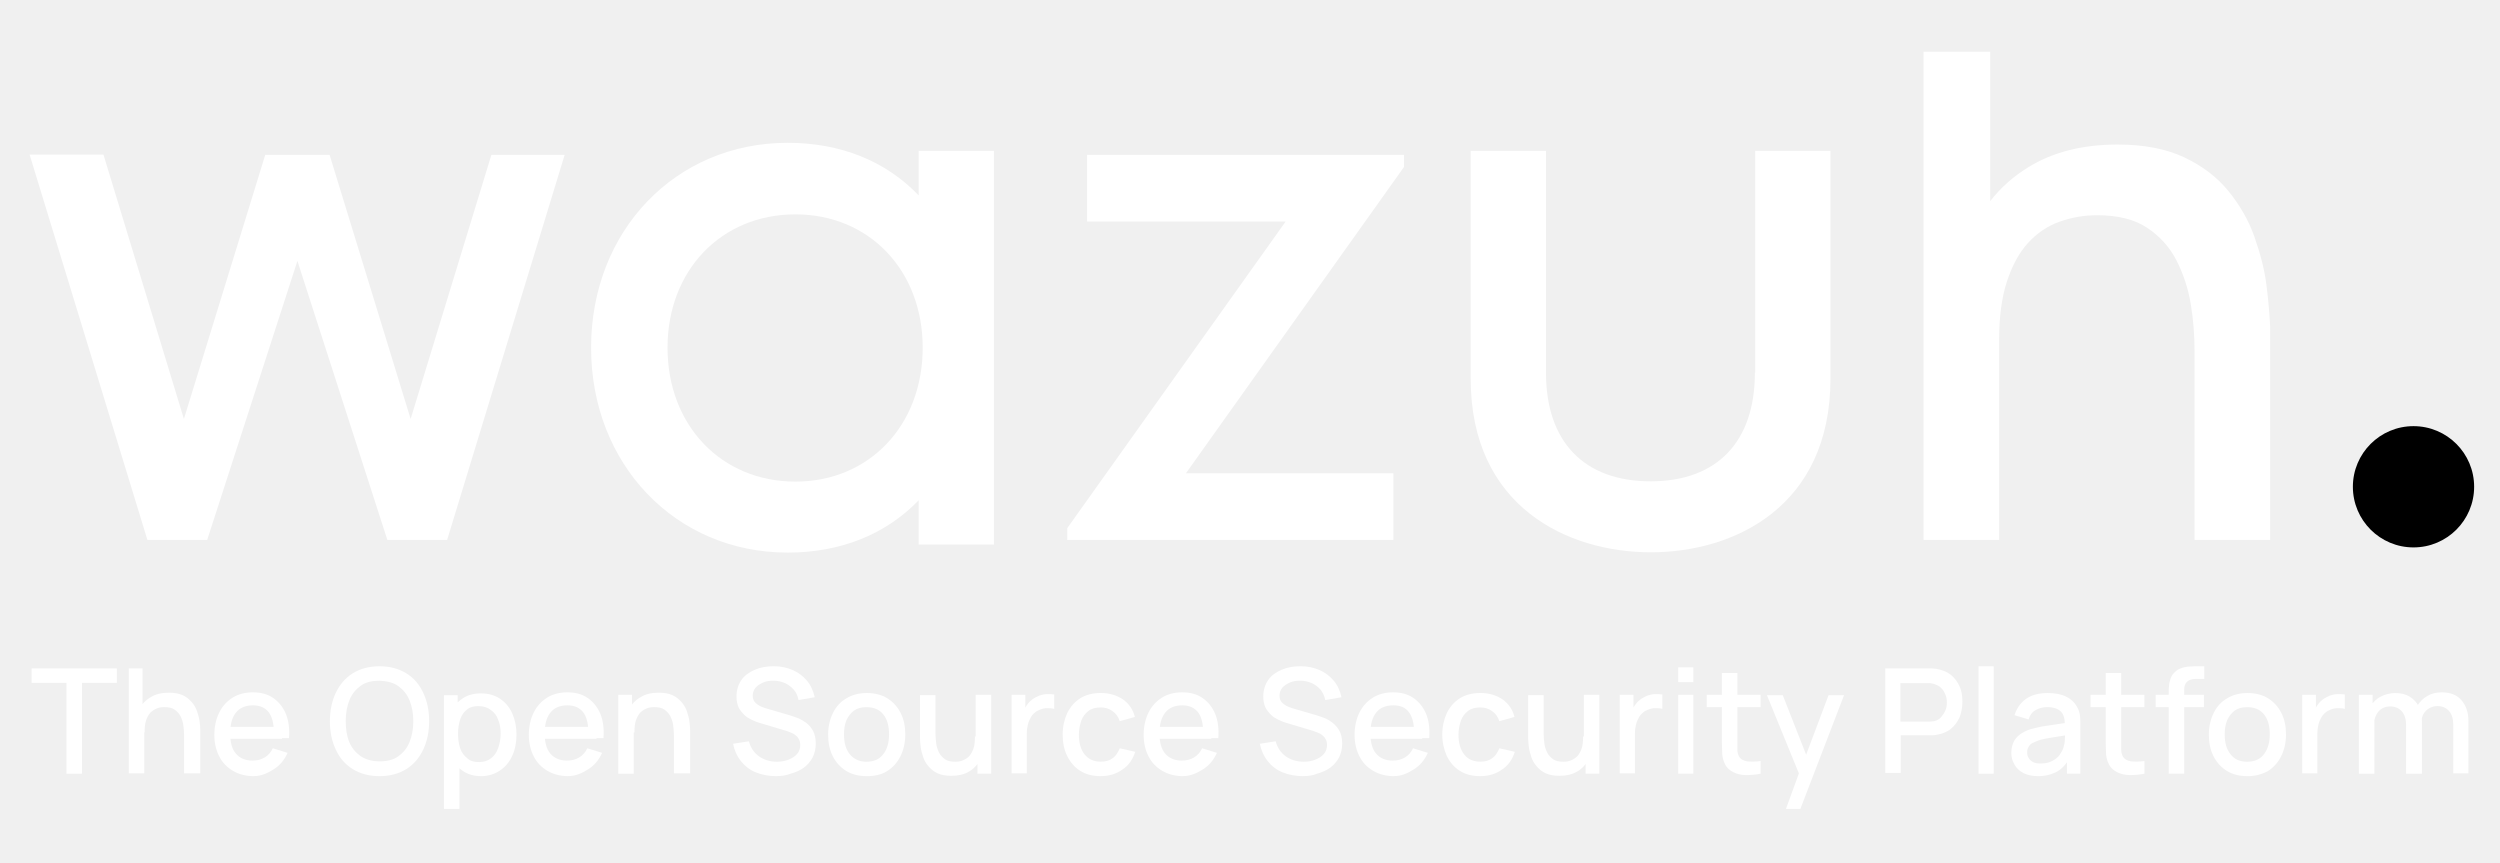
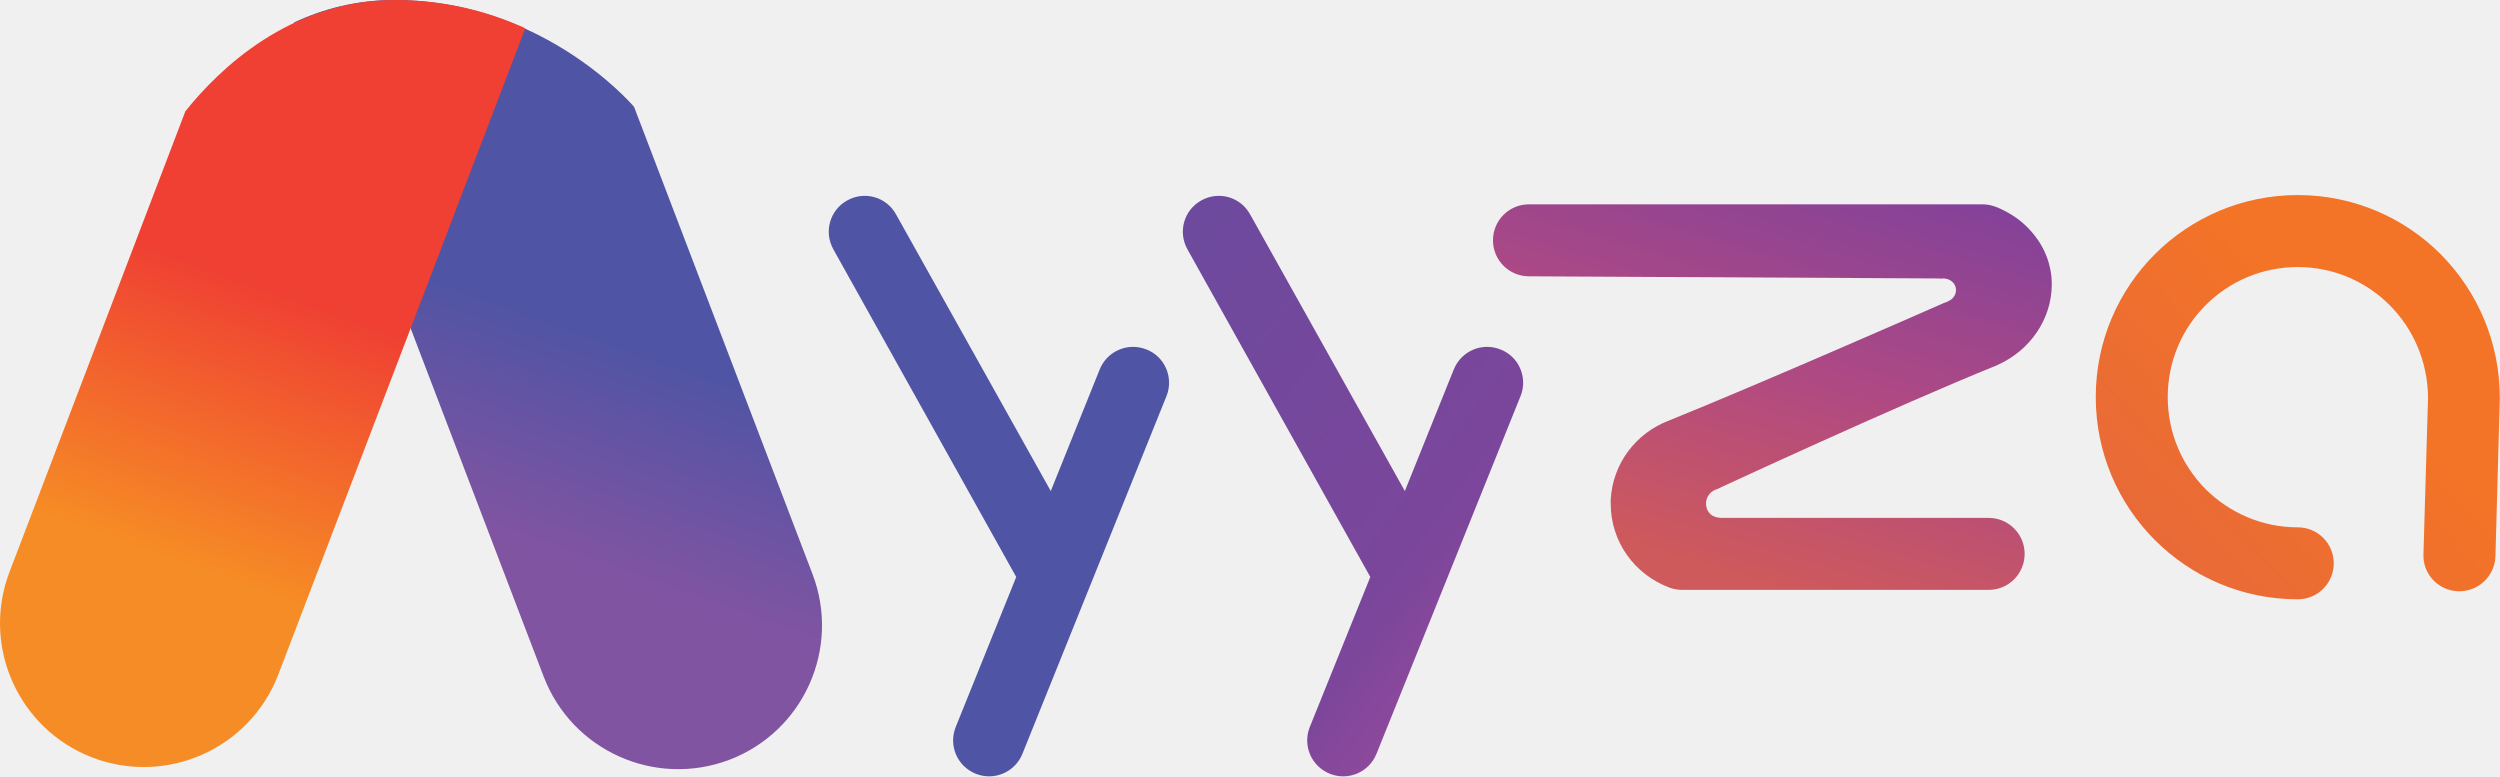
- <svg xmlns="http://www.w3.org/2000/svg" width="870" height="300" enable-background="new 0 0 872 420" version="1.1" xml:space="preserve">
-   <style type="text/css">.st0{fill:#FFFFFF;}</style>
-   <g class="layer">
-     <g id="svg_52">
-       <g id="svg_2">
-         <polygon class="st0" id="svg_3" points="142.9,145.8 114.7,53.9 92.3,53.9 64,145.8 36,53.8 10.3,53.8 51.3,187.9 72.1,187.9 103.5,90.8 134.8,187.9 155.6,187.9 196.5,53.9 171,53.9 " />
-         <polygon class="st0" id="svg_4" points="378.3,77.1 447.4,77.1 371.4,183.8 371.4,187.9 484.9,187.9 484.9,164.7 412.7,164.7 488.6,58.1 488.6,53.9 378.3,53.9 " />
-         <path class="st0" d="m319.7,68c-11.5,-12 -27.2,-18.3 -45.6,-18.3c-39,0 -68.4,30.6 -68.4,71.3c0,40.6 29.4,71.3 68.4,71.3c18.4,0 34.1,-6.3 45.6,-18.2l0,15.4l26.2,0l0,-137l-26.2,0l0,15.5zm-42.9,99.6c-25.8,0 -44.5,-19.6 -44.5,-46.6c0,-26.9 18.7,-46.4 44.5,-46.4c25.7,0 44.3,19.5 44.3,46.4c0,27 -18.6,46.6 -44.3,46.6z" id="svg_5" />
-         <path class="st0" d="m610.7,129.7c0,24.1 -13.2,37.8 -36.3,37.8c-23.2,0 -36.4,-13.8 -36.4,-37.8l0,-77.2l-26.2,0l0,79.3c0,44.6 33.8,60.4 62.7,60.4c28.9,0 62.5,-15.8 62.5,-60.4l0,-79.3l-26.2,0l0,77.2l-0.1,0z" id="svg_6" />
-         <path class="st0" d="m788.7,99c-0.7,-5.5 -2.2,-11 -4.2,-16.7s-5.1,-11 -9,-15.8c-3.9,-4.8 -9,-8.7 -15.3,-11.7c-6.3,-3 -14.1,-4.5 -23.3,-4.5c-12.1,0 -22.4,2.6 -30.9,7.8c-5.2,3.2 -9.7,7.1 -13.4,11.9l0,-52l-23.2,0l0,169.9l26.3,0l0,-69.7c0,-7.9 0.9,-14.7 2.7,-20.2c1.8,-5.5 4.2,-10 7.3,-13.4c3.1,-3.4 6.7,-5.9 10.9,-7.4c4.1,-1.5 8.5,-2.3 13.2,-2.3c7.1,0 12.9,1.4 17.3,4.3c4.4,2.9 7.9,6.7 10.3,11.4c2.4,4.7 4.1,9.8 5,15.3c0.9,5.5 1.3,10.9 1.3,16.1l0,65.9l26.3,0l0,-74.4c-0.2,-4.2 -0.6,-9 -1.3,-14.5z" id="svg_7" />
-         <circle cx="839.9" cy="169.4" id="svg_8" r="21.1" />
-       </g>
-       <g id="svg_20">
-         <g id="svg_21">
-           <path class="st0" d="m23.13,269.25l0,-31.62l-12.13,0l0,-5.02l29.66,0l0,5.02l-12.13,0l0,31.62l-5.39,0z" id="svg_22" />
-           <path class="st0" d="m44.82,269.25l0,-36.64l4.78,0l0,19.73l0.61,0l0,16.79l-5.39,0l0,0.12zm19.24,0l0,-13.48c0,-1.1 -0.12,-2.21 -0.25,-3.31c-0.12,-1.1 -0.49,-2.21 -0.98,-3.19c-0.49,-0.98 -1.23,-1.72 -2.08,-2.33c-0.86,-0.61 -2.08,-0.86 -3.55,-0.86c-0.98,0 -1.84,0.12 -2.7,0.49c-0.86,0.37 -1.59,0.86 -2.21,1.47c-0.61,0.74 -1.1,1.59 -1.47,2.7c-0.37,1.1 -0.49,2.57 -0.49,4.17l-3.31,-1.23c0,-2.45 0.49,-4.66 1.35,-6.62s2.33,-3.43 4.04,-4.41c1.72,-1.1 3.8,-1.59 6.37,-1.59c1.84,0 3.43,0.25 4.78,0.86c1.35,0.61 2.33,1.47 3.19,2.45c0.86,0.98 1.47,2.08 1.84,3.19c0.37,1.23 0.74,2.33 0.86,3.43s0.25,2.08 0.25,2.94l0,15.2l-5.64,0l0,0.12z" id="svg_23" />
-           <path class="st0" d="m88.32,270.1c-2.7,0 -5.15,-0.61 -7.23,-1.84s-3.68,-2.82 -4.78,-5.02c-1.1,-2.08 -1.72,-4.66 -1.72,-7.48c0,-2.94 0.61,-5.64 1.72,-7.84c1.1,-2.21 2.7,-3.92 4.66,-5.15c1.96,-1.23 4.41,-1.84 6.98,-1.84c2.82,0 5.15,0.61 7.11,1.96c1.96,1.35 3.43,3.19 4.41,5.51c0.98,2.33 1.35,5.27 1.1,8.46l-5.27,0l0,-1.96c0,-3.19 -0.61,-5.51 -1.84,-7.11c-1.23,-1.47 -2.94,-2.33 -5.39,-2.33c-2.7,0 -4.66,0.86 -6,2.57s-1.96,4.04 -1.96,7.23c0,3.06 0.61,5.39 1.96,6.98s3.31,2.45 5.76,2.45c1.72,0 3.06,-0.37 4.29,-1.1c1.23,-0.74 2.21,-1.84 2.82,-3.19l5.15,1.59c-1.1,2.45 -2.7,4.41 -4.9,5.76s-4.17,2.33 -6.86,2.33zm-9.8,-12.99l0,-4.17l19.61,0l0,4.17l-19.61,0z" id="svg_24" />
-           <path class="st0" d="m132.07,270.1c-3.68,0 -6.74,-0.86 -9.31,-2.45c-2.57,-1.59 -4.53,-3.8 -5.88,-6.74c-1.35,-2.82 -2.08,-6.13 -2.08,-9.93c0,-3.8 0.74,-7.11 2.08,-9.93c1.35,-2.82 3.31,-5.15 5.88,-6.74c2.57,-1.59 5.64,-2.45 9.31,-2.45c3.68,0 6.74,0.86 9.31,2.45c2.57,1.59 4.53,3.8 5.88,6.74c1.35,2.82 2.08,6.13 2.08,9.93c0,3.8 -0.74,7.11 -2.08,9.93c-1.35,2.82 -3.31,5.15 -5.88,6.74c-2.57,1.59 -5.64,2.45 -9.31,2.45zm0,-5.15c2.57,0 4.78,-0.49 6.49,-1.72c1.72,-1.23 3.06,-2.82 3.92,-4.9c0.86,-2.08 1.35,-4.53 1.35,-7.35c0,-2.82 -0.49,-5.27 -1.35,-7.35c-0.86,-2.08 -2.21,-3.68 -3.92,-4.9c-1.72,-1.23 -3.92,-1.72 -6.49,-1.84c-2.57,0 -4.78,0.49 -6.49,1.72c-1.72,1.23 -3.06,2.82 -3.92,4.9c-0.86,2.08 -1.35,4.53 -1.35,7.35c0,2.82 0.37,5.27 1.23,7.35s2.21,3.68 3.92,4.9c1.84,1.23 4.04,1.84 6.62,1.84z" id="svg_25" />
-           <path class="st0" d="m154.5,281.5l0,-39.58l4.78,0l0,19.73l0.61,0l0,19.85l-5.39,0zm12.99,-11.4c-2.57,0 -4.78,-0.61 -6.62,-1.96c-1.84,-1.23 -3.06,-3.06 -4.04,-5.15c-0.86,-2.21 -1.35,-4.66 -1.35,-7.35c0,-2.7 0.49,-5.15 1.35,-7.35c0.86,-2.21 2.21,-3.92 4.04,-5.15c1.72,-1.23 3.92,-1.84 6.49,-1.84c2.57,0 4.78,0.61 6.62,1.84c1.84,1.23 3.31,2.94 4.29,5.15c0.98,2.21 1.47,4.66 1.47,7.35c0,2.7 -0.49,5.27 -1.47,7.35c-0.98,2.21 -2.45,3.92 -4.29,5.15c-1.84,1.23 -4.04,1.96 -6.49,1.96zm-0.74,-4.9c1.72,0 3.06,-0.49 4.17,-1.35c1.1,-0.86 1.96,-2.08 2.45,-3.55c0.49,-1.47 0.86,-3.06 0.86,-4.9c0,-1.84 -0.25,-3.43 -0.86,-4.9c-0.49,-1.47 -1.35,-2.57 -2.57,-3.43c-1.1,-0.86 -2.57,-1.35 -4.29,-1.35c-1.72,0 -3.06,0.37 -4.04,1.23c-1.1,0.86 -1.84,1.96 -2.33,3.43c-0.49,1.47 -0.74,3.19 -0.74,5.02c0,1.84 0.25,3.55 0.74,5.02c0.49,1.47 1.35,2.57 2.45,3.43c0.98,0.98 2.33,1.35 4.17,1.35z" id="svg_26" />
-           <path class="st0" d="m197.76,270.1c-2.7,0 -5.15,-0.61 -7.23,-1.84s-3.68,-2.82 -4.78,-5.02c-1.1,-2.08 -1.72,-4.66 -1.72,-7.48c0,-2.94 0.61,-5.64 1.72,-7.84c1.1,-2.21 2.7,-3.92 4.66,-5.15c1.96,-1.23 4.41,-1.84 6.98,-1.84c2.82,0 5.15,0.61 7.11,1.96c1.96,1.35 3.43,3.19 4.41,5.51c0.98,2.33 1.35,5.27 1.1,8.46l-5.27,0l0,-1.96c0,-3.19 -0.61,-5.51 -1.84,-7.11c-1.23,-1.47 -2.94,-2.33 -5.39,-2.33c-2.7,0 -4.66,0.86 -6,2.57s-1.96,4.04 -1.96,7.23c0,3.06 0.61,5.39 1.96,6.98s3.31,2.45 5.76,2.45c1.72,0 3.06,-0.37 4.29,-1.1c1.23,-0.74 2.21,-1.84 2.82,-3.19l5.15,1.59c-1.1,2.45 -2.7,4.41 -4.9,5.76s-4.29,2.33 -6.86,2.33zm-9.8,-12.99l0,-4.17l19.61,0l0,4.17l-19.61,0z" id="svg_27" />
-           <path class="st0" d="m215.16,269.25l0,-27.45l4.78,0l0,7.97l0.61,0l0,19.48l-5.39,0zm19.36,0l0,-13.48c0,-1.1 -0.12,-2.21 -0.25,-3.31c-0.12,-1.1 -0.49,-2.21 -0.98,-3.19c-0.49,-0.98 -1.23,-1.72 -2.08,-2.33c-0.86,-0.61 -2.08,-0.86 -3.55,-0.86c-0.98,0 -1.84,0.12 -2.7,0.49c-0.86,0.37 -1.59,0.86 -2.21,1.47c-0.61,0.74 -1.1,1.59 -1.47,2.7c-0.37,1.1 -0.49,2.57 -0.49,4.17l-3.31,-1.23c0,-2.45 0.49,-4.66 1.35,-6.62s2.33,-3.43 4.04,-4.41c1.72,-1.1 3.8,-1.59 6.37,-1.59c1.84,0 3.43,0.25 4.78,0.86c1.35,0.61 2.33,1.47 3.19,2.45c0.86,0.98 1.47,2.08 1.84,3.19c0.37,1.23 0.74,2.33 0.86,3.43s0.25,2.08 0.25,2.94l0,15.2l-5.64,0l0,0.12z" id="svg_28" />
-           <path class="st0" d="m270.06,270.1c-2.57,0 -5.02,-0.49 -7.11,-1.35s-3.8,-2.21 -5.15,-3.92c-1.35,-1.72 -2.21,-3.68 -2.7,-6l5.51,-0.86c0.61,2.21 1.72,3.92 3.55,5.27c1.84,1.23 3.8,1.84 6.25,1.84c1.47,0 2.82,-0.25 4.04,-0.74c1.23,-0.49 2.21,-1.1 2.94,-1.96c0.74,-0.86 1.1,-1.96 1.1,-3.19c0,-0.61 -0.12,-1.23 -0.37,-1.72c-0.25,-0.49 -0.49,-0.98 -0.98,-1.35c-0.37,-0.37 -0.86,-0.74 -1.47,-0.98c-0.61,-0.25 -1.23,-0.49 -1.84,-0.74l-9.44,-2.82c-0.86,-0.25 -1.84,-0.61 -2.82,-1.1c-0.98,-0.49 -1.84,-0.98 -2.57,-1.72c-0.74,-0.74 -1.47,-1.59 -1.96,-2.57c-0.49,-1.1 -0.74,-2.33 -0.74,-3.8c0,-2.21 0.61,-4.17 1.72,-5.76c1.1,-1.59 2.7,-2.7 4.66,-3.55c1.96,-0.86 4.17,-1.23 6.62,-1.23c2.45,0 4.66,0.49 6.62,1.35c1.96,0.86 3.55,2.08 4.9,3.68c1.35,1.59 2.21,3.55 2.7,5.76l-5.64,0.98c-0.25,-1.35 -0.74,-2.57 -1.59,-3.55s-1.84,-1.72 -3.06,-2.33c-1.23,-0.49 -2.45,-0.86 -3.92,-0.86c-1.35,0 -2.57,0.12 -3.68,0.61c-1.1,0.49 -2.08,1.1 -2.7,1.84s-0.98,1.72 -0.98,2.7c0,0.98 0.25,1.84 0.86,2.45s1.35,1.1 2.21,1.47s1.72,0.61 2.57,0.86l6.74,1.96c0.86,0.25 1.84,0.61 2.94,0.98c1.1,0.37 2.08,0.98 3.19,1.72c0.98,0.74 1.84,1.72 2.45,2.82s0.98,2.7 0.98,4.41c0,1.84 -0.37,3.43 -1.1,4.9c-0.74,1.35 -1.72,2.57 -3.06,3.55c-1.35,0.98 -2.82,1.59 -4.53,2.08c-1.47,0.61 -3.19,0.86 -5.15,0.86z" id="svg_29" />
-           <path class="st0" d="m301.55,270.1c-2.7,0 -5.15,-0.61 -7.11,-1.84c-1.96,-1.23 -3.55,-2.94 -4.66,-5.15c-1.1,-2.21 -1.59,-4.66 -1.59,-7.48c0,-2.82 0.61,-5.39 1.72,-7.6c1.1,-2.21 2.7,-3.92 4.66,-5.02c1.96,-1.23 4.41,-1.84 7.11,-1.84c2.7,0 5.15,0.61 7.11,1.84c1.96,1.23 3.55,2.94 4.66,5.15c1.1,2.21 1.59,4.66 1.59,7.48c0,2.82 -0.61,5.39 -1.72,7.6c-1.1,2.21 -2.7,3.92 -4.66,5.15s-4.41,1.72 -7.11,1.72zm0,-5.02c2.57,0 4.53,-0.86 5.88,-2.7c1.35,-1.72 1.96,-4.04 1.96,-6.86c0,-2.82 -0.61,-5.15 -1.96,-6.86c-1.35,-1.72 -3.31,-2.57 -5.88,-2.57c-1.84,0 -3.19,0.37 -4.41,1.23c-1.1,0.86 -1.96,1.96 -2.57,3.31c-0.61,1.47 -0.86,3.06 -0.86,4.9c0,2.94 0.61,5.15 1.96,6.86s3.31,2.7 5.88,2.7z" id="svg_30" />
-           <path class="st0" d="m331.08,269.98c-1.84,0 -3.43,-0.25 -4.78,-0.86c-1.35,-0.61 -2.33,-1.47 -3.19,-2.45c-0.86,-0.98 -1.47,-2.08 -1.84,-3.19c-0.37,-1.23 -0.74,-2.33 -0.86,-3.43c-0.12,-1.1 -0.25,-2.08 -0.25,-2.94l0,-15.2l5.39,0l0,13.48c0,1.1 0.12,2.21 0.25,3.31s0.49,2.21 0.98,3.19s1.23,1.72 2.08,2.33c0.86,0.61 2.08,0.86 3.55,0.86c0.98,0 1.84,-0.12 2.7,-0.49c0.86,-0.37 1.59,-0.86 2.21,-1.47c0.61,-0.74 1.1,-1.59 1.47,-2.7c0.37,-1.1 0.49,-2.57 0.49,-4.17l3.31,1.23c0,2.45 -0.49,4.66 -1.35,6.62c-0.98,1.96 -2.33,3.43 -4.04,4.41c-1.59,0.98 -3.68,1.47 -6.13,1.47zm9.07,-0.74l0,-7.97l-0.61,0l0,-19.48l5.39,0l0,27.45l-4.78,0z" id="svg_31" />
-           <path class="st0" d="m352.04,269.25l0,-27.45l4.78,0l0,6.62l-0.61,-0.86c0.37,-0.86 0.74,-1.72 1.35,-2.45c0.49,-0.74 1.23,-1.35 1.84,-1.84c0.74,-0.49 1.47,-0.86 2.33,-1.23c0.86,-0.25 1.72,-0.49 2.57,-0.49c0.86,0 1.72,0 2.57,0.12l0,5.02c-0.86,-0.25 -1.84,-0.25 -2.94,-0.25c-1.1,0.12 -2.08,0.49 -3.06,0.98c-0.86,0.61 -1.59,1.23 -2.08,2.08c-0.49,0.86 -0.86,1.72 -1.1,2.7c-0.25,0.98 -0.37,1.96 -0.37,3.06l0,13.85l-5.27,0l0,0.12z" id="svg_32" />
-           <path class="st0" d="m383.04,270.1c-2.82,0 -5.15,-0.61 -7.11,-1.84s-3.43,-2.94 -4.53,-5.15s-1.59,-4.66 -1.59,-7.48c0,-2.82 0.61,-5.39 1.59,-7.48c1.1,-2.21 2.57,-3.92 4.53,-5.15c1.96,-1.23 4.41,-1.84 7.11,-1.84c2.94,0 5.51,0.74 7.72,2.21c2.08,1.47 3.55,3.55 4.17,6.13l-5.27,1.47c-0.49,-1.59 -1.35,-2.7 -2.57,-3.55c-1.23,-0.86 -2.57,-1.23 -4.04,-1.23c-1.72,0 -3.19,0.37 -4.29,1.23c-1.1,0.86 -1.96,1.96 -2.45,3.31c-0.49,1.47 -0.86,3.06 -0.86,4.9c0,2.82 0.61,5.15 1.96,6.86s3.19,2.57 5.64,2.57c1.72,0 3.06,-0.37 4.17,-1.23c1.1,-0.74 1.84,-1.96 2.45,-3.43l5.39,1.23c-0.86,2.7 -2.33,4.78 -4.41,6.13c-2.21,1.59 -4.66,2.33 -7.6,2.33z" id="svg_33" />
-           <path class="st0" d="m411.72,270.1c-2.7,0 -5.15,-0.61 -7.23,-1.84s-3.68,-2.82 -4.78,-5.02c-1.1,-2.08 -1.72,-4.66 -1.72,-7.48c0,-2.94 0.61,-5.64 1.72,-7.84c1.1,-2.21 2.7,-3.92 4.66,-5.15c1.96,-1.23 4.41,-1.84 6.98,-1.84c2.82,0 5.15,0.61 7.11,1.96c1.96,1.35 3.43,3.19 4.41,5.51c0.98,2.33 1.35,5.27 1.1,8.46l-5.27,0l0,-1.96c0,-3.19 -0.61,-5.51 -1.84,-7.11c-1.23,-1.47 -2.94,-2.33 -5.39,-2.33c-2.7,0 -4.66,0.86 -6,2.57s-1.96,4.04 -1.96,7.23c0,3.06 0.61,5.39 1.96,6.98s3.31,2.45 5.76,2.45c1.72,0 3.06,-0.37 4.29,-1.1c1.23,-0.74 2.21,-1.84 2.82,-3.19l5.15,1.59c-1.1,2.45 -2.7,4.41 -4.9,5.76s-4.29,2.33 -6.86,2.33zm-9.8,-12.99l0,-4.17l19.61,0l0,4.17l-19.61,0z" id="svg_34" />
-           <path class="st0" d="m453.38,270.1c-2.57,0 -5.02,-0.49 -7.11,-1.35s-3.8,-2.21 -5.15,-3.92c-1.35,-1.72 -2.21,-3.68 -2.7,-6l5.51,-0.86c0.61,2.21 1.72,3.92 3.55,5.27c1.84,1.23 3.8,1.84 6.25,1.84c1.47,0 2.82,-0.25 4.04,-0.74c1.23,-0.49 2.21,-1.1 2.94,-1.96c0.74,-0.86 1.1,-1.96 1.1,-3.19c0,-0.61 -0.12,-1.23 -0.37,-1.72c-0.25,-0.49 -0.49,-0.98 -0.98,-1.35c-0.37,-0.37 -0.86,-0.74 -1.47,-0.98c-0.61,-0.25 -1.23,-0.49 -1.84,-0.74l-9.44,-2.82c-0.86,-0.25 -1.84,-0.61 -2.82,-1.1c-0.98,-0.49 -1.84,-0.98 -2.57,-1.72c-0.74,-0.74 -1.47,-1.59 -1.96,-2.57c-0.49,-1.1 -0.74,-2.33 -0.74,-3.8c0,-2.21 0.61,-4.17 1.72,-5.76c1.1,-1.59 2.7,-2.7 4.66,-3.55c1.96,-0.86 4.17,-1.23 6.62,-1.23c2.45,0 4.66,0.49 6.62,1.35s3.55,2.08 4.9,3.68c1.35,1.59 2.21,3.55 2.7,5.76l-5.64,0.98c-0.25,-1.35 -0.86,-2.57 -1.59,-3.55c-0.86,-0.98 -1.84,-1.72 -3.06,-2.33c-1.23,-0.49 -2.45,-0.86 -3.92,-0.86c-1.35,0 -2.57,0.12 -3.68,0.61c-1.1,0.49 -2.08,1.1 -2.7,1.84s-0.98,1.72 -0.98,2.7c0,0.98 0.25,1.84 0.86,2.45s1.35,1.1 2.21,1.47s1.72,0.61 2.57,0.86l6.74,1.96c0.86,0.25 1.84,0.61 2.94,0.98c1.1,0.37 2.08,0.98 3.06,1.72c0.98,0.74 1.84,1.72 2.45,2.82s0.98,2.7 0.98,4.41c0,1.84 -0.37,3.43 -1.1,4.9c-0.74,1.35 -1.72,2.57 -3.06,3.55c-1.35,0.98 -2.82,1.59 -4.53,2.08c-1.35,0.61 -3.06,0.86 -5.02,0.86z" id="svg_35" />
-           <path class="st0" d="m485.12,270.1c-2.7,0 -5.15,-0.61 -7.23,-1.84s-3.68,-2.82 -4.78,-5.02c-1.1,-2.08 -1.72,-4.66 -1.72,-7.48c0,-2.94 0.61,-5.64 1.72,-7.84s2.7,-3.92 4.66,-5.15c1.96,-1.23 4.41,-1.84 6.98,-1.84c2.82,0 5.15,0.61 7.11,1.96c1.96,1.35 3.43,3.19 4.41,5.51s1.35,5.27 1.1,8.46l-5.27,0l0,-1.96c0,-3.19 -0.61,-5.51 -1.84,-7.11s-2.94,-2.33 -5.39,-2.33c-2.7,0 -4.66,0.86 -6,2.57s-1.96,4.04 -1.96,7.23c0,3.06 0.61,5.39 1.96,6.98s3.31,2.45 5.76,2.45c1.72,0 3.06,-0.37 4.29,-1.1s2.21,-1.84 2.82,-3.19l5.15,1.59c-1.1,2.45 -2.7,4.41 -4.9,5.76s-4.17,2.33 -6.86,2.33zm-9.8,-12.99l0,-4.17l19.61,0l0,4.17l-19.61,0z" id="svg_36" />
-           <path class="st0" d="m515.14,270.1c-2.82,0 -5.15,-0.61 -7.11,-1.84c-1.96,-1.23 -3.43,-2.94 -4.53,-5.15c-0.98,-2.21 -1.59,-4.66 -1.59,-7.48c0,-2.82 0.61,-5.39 1.59,-7.48c1.1,-2.21 2.57,-3.92 4.53,-5.15c1.96,-1.23 4.41,-1.84 7.11,-1.84c2.94,0 5.51,0.74 7.72,2.21c2.08,1.47 3.55,3.55 4.17,6.13l-5.27,1.47c-0.49,-1.59 -1.35,-2.7 -2.57,-3.55c-1.23,-0.86 -2.57,-1.23 -4.04,-1.23c-1.72,0 -3.19,0.37 -4.29,1.23c-1.1,0.86 -1.96,1.96 -2.45,3.31c-0.49,1.47 -0.86,3.06 -0.86,4.9c0,2.82 0.61,5.15 1.96,6.86c1.23,1.72 3.19,2.57 5.64,2.57c1.72,0 3.06,-0.37 4.17,-1.23c1.1,-0.74 1.84,-1.96 2.45,-3.43l5.39,1.23c-0.86,2.7 -2.33,4.78 -4.41,6.13c-2.21,1.59 -4.66,2.33 -7.6,2.33z" id="svg_37" />
-           <path class="st0" d="m542.72,269.98c-1.84,0 -3.43,-0.25 -4.78,-0.86c-1.35,-0.61 -2.33,-1.47 -3.19,-2.45c-0.86,-0.98 -1.47,-2.08 -1.84,-3.19c-0.37,-1.23 -0.74,-2.33 -0.86,-3.43c-0.12,-1.1 -0.25,-2.08 -0.25,-2.94l0,-15.2l5.39,0l0,13.48c0,1.1 0.12,2.21 0.25,3.31c0.12,1.1 0.49,2.21 0.98,3.19c0.49,0.98 1.23,1.72 2.08,2.33c0.86,0.61 2.08,0.86 3.55,0.86c0.98,0 1.84,-0.12 2.7,-0.49c0.86,-0.37 1.59,-0.86 2.21,-1.47c0.61,-0.74 1.1,-1.59 1.47,-2.7c0.37,-1.1 0.49,-2.57 0.49,-4.17l3.31,1.23c0,2.45 -0.49,4.66 -1.35,6.62c-0.98,1.96 -2.33,3.43 -4.04,4.41s-3.68,1.47 -6.13,1.47zm9.07,-0.74l0,-7.97l-0.61,0l0,-19.48l5.39,0l0,27.45l-4.78,0z" id="svg_38" />
-           <path class="st0" d="m563.67,269.25l0,-27.45l4.78,0l0,6.62l-0.61,-0.86c0.37,-0.86 0.74,-1.72 1.35,-2.45c0.49,-0.74 1.23,-1.35 1.84,-1.84c0.74,-0.49 1.47,-0.86 2.33,-1.23c0.86,-0.25 1.72,-0.49 2.57,-0.49c0.86,0 1.72,0 2.57,0.12l0,5.02c-0.86,-0.25 -1.84,-0.25 -2.94,-0.25c-1.1,0.12 -2.08,0.49 -3.06,0.98c-0.86,0.61 -1.59,1.23 -2.08,2.08c-0.49,0.86 -0.86,1.72 -1.1,2.7s-0.37,1.96 -0.37,3.06l0,13.85l-5.27,0l0,0.12z" id="svg_39" />
-           <path class="st0" d="m584.01,237.38l0,-5.15l5.27,0l0,5.15l-5.27,0zm0,31.86l0,-27.45l5.27,0l0,27.45l-5.27,0z" id="svg_40" />
-           <path class="st0" d="m593.94,246.08l0,-4.29l18.75,0l0,4.29l-18.75,0zm18.75,23.16c-1.72,0.37 -3.43,0.49 -5.02,0.49c-1.72,0 -3.19,-0.37 -4.41,-0.98s-2.33,-1.47 -2.94,-2.82c-0.61,-1.1 -0.86,-2.33 -0.98,-3.43c0,-1.23 -0.12,-2.45 -0.12,-4.04l0,-24.26l5.39,0l0,24.02c0,1.1 0,2.08 0,2.82c0,0.86 0.25,1.47 0.49,2.08c0.61,1.1 1.59,1.59 2.94,1.84c1.35,0.12 2.94,0.12 4.66,-0.12l0,4.41z" id="svg_41" />
-           <path class="st0" d="m621.51,281.5l5.27,-14.46l0.12,4.29l-12.01,-29.41l5.51,0l8.95,22.79l-1.59,0l8.58,-22.79l5.39,0l-15.2,39.58l-5.02,0z" id="svg_42" />
-           <path class="st0" d="m656.07,269.25l0,-36.64l14.83,0c0.37,0 0.74,0 1.35,0s0.98,0.12 1.47,0.12c2.08,0.37 3.68,0.98 5.15,2.08c1.35,1.1 2.33,2.45 3.06,4.04c0.74,1.59 0.98,3.43 0.98,5.39c0,1.96 -0.37,3.8 -0.98,5.39c-0.74,1.59 -1.72,2.94 -3.06,4.04c-1.35,1.1 -3.06,1.72 -5.15,2.08c-0.49,0.12 -0.98,0.12 -1.47,0.12c-0.49,0 -0.98,0 -1.35,0l-9.44,0l0,13.11l-5.39,0l0,0.25zm5.27,-18.14l9.31,0c0.37,0 0.74,0 1.1,0s0.86,-0.12 1.23,-0.12c1.1,-0.25 1.96,-0.74 2.57,-1.47s1.1,-1.47 1.47,-2.33s0.49,-1.84 0.49,-2.7s-0.12,-1.84 -0.49,-2.7s-0.74,-1.72 -1.47,-2.33c-0.61,-0.74 -1.59,-1.1 -2.57,-1.47c-0.37,-0.12 -0.74,-0.12 -1.23,-0.25c-0.37,0 -0.74,0 -1.1,0l-9.31,0l0,13.36z" id="svg_43" />
-           <path class="st0" d="m688.54,269.25l0,-37.38l5.27,0l0,37.38l-5.27,0z" id="svg_44" />
-           <path class="st0" d="m709.25,270.1c-2.08,0 -3.68,-0.37 -5.15,-1.1c-1.35,-0.74 -2.45,-1.72 -3.06,-2.94c-0.74,-1.23 -1.1,-2.57 -1.1,-4.04c0,-1.35 0.25,-2.57 0.74,-3.68c0.49,-1.1 1.23,-1.96 2.21,-2.7c0.98,-0.74 2.21,-1.35 3.55,-1.84c1.23,-0.37 2.57,-0.61 4.17,-0.98c1.59,-0.25 3.19,-0.49 4.9,-0.74c1.72,-0.25 3.43,-0.49 5.02,-0.74l-1.96,1.1c0,-2.21 -0.37,-3.8 -1.35,-4.78c-0.98,-0.98 -2.57,-1.59 -4.78,-1.59c-1.47,0 -2.82,0.37 -3.92,0.98c-1.23,0.61 -2.08,1.72 -2.57,3.31l-4.9,-1.47c0.74,-2.33 1.96,-4.17 3.92,-5.64c1.96,-1.35 4.41,-2.08 7.6,-2.08c2.45,0 4.66,0.37 6.37,1.23c1.84,0.86 3.19,2.21 4.04,3.92c0.49,0.86 0.74,1.84 0.86,2.82s0.12,2.08 0.12,3.19l0,16.91l-4.66,0l0,-6.25l0.86,0.86c-1.1,2.08 -2.57,3.68 -4.29,4.66c-1.84,0.98 -4.04,1.59 -6.62,1.59zm0.98,-4.41c1.47,0 2.82,-0.25 3.92,-0.86s1.96,-1.23 2.57,-2.08c0.61,-0.86 1.1,-1.72 1.35,-2.57c0.25,-0.86 0.49,-1.72 0.49,-2.7c0,-0.98 0.12,-1.84 0.12,-2.45l1.72,0.61c-1.72,0.25 -3.19,0.49 -4.53,0.74s-2.57,0.37 -3.68,0.61c-1.1,0.25 -2.08,0.37 -2.94,0.74c-0.74,0.25 -1.35,0.61 -1.96,0.86s-0.98,0.74 -1.35,1.35s-0.49,1.1 -0.49,1.84c0,0.74 0.12,1.35 0.49,1.96c0.37,0.61 0.86,1.1 1.59,1.47c0.61,0.37 1.59,0.49 2.7,0.49z" id="svg_45" />
-           <path class="st0" d="m727.51,246.08l0,-4.29l18.75,0l0,4.29l-18.75,0zm18.75,23.16c-1.72,0.37 -3.43,0.49 -5.02,0.49c-1.72,0 -3.19,-0.37 -4.41,-0.98s-2.33,-1.47 -2.94,-2.82c-0.61,-1.1 -0.86,-2.33 -0.98,-3.43c0,-1.23 -0.12,-2.45 -0.12,-4.04l0,-24.26l5.39,0l0,24.02c0,1.1 0,2.08 0,2.82c0,0.86 0.25,1.47 0.49,2.08c0.61,1.1 1.59,1.59 2.94,1.84c1.35,0.12 2.94,0.12 4.66,-0.12l0,4.41z" id="svg_46" />
-           <path class="st0" d="m750.18,246.08l0,-4.29l16.79,0l0,4.29l-16.79,0zm4.53,23.16l0,-28.43c0,-0.74 0,-1.47 0.12,-2.21c0,-0.74 0.25,-1.59 0.49,-2.33s0.61,-1.47 1.23,-2.08c0.74,-0.74 1.47,-1.35 2.33,-1.59c0.86,-0.37 1.72,-0.49 2.45,-0.61c0.86,0 1.59,-0.12 2.33,-0.12l3.43,0l0,4.41l-3.19,0c-1.23,0 -2.21,0.37 -2.82,0.98s-0.98,1.47 -0.98,2.57l0,29.41l-5.39,0z" id="svg_47" />
-           <path class="st0" d="m782.04,270.1c-2.7,0 -5.15,-0.61 -7.11,-1.84c-1.96,-1.23 -3.55,-2.94 -4.66,-5.15c-1.1,-2.21 -1.59,-4.66 -1.59,-7.48c0,-2.82 0.61,-5.39 1.72,-7.6c1.1,-2.21 2.7,-3.92 4.66,-5.02c1.96,-1.23 4.41,-1.84 7.11,-1.84c2.7,0 5.15,0.61 7.11,1.84c1.96,1.23 3.55,2.94 4.66,5.15c1.1,2.21 1.59,4.66 1.59,7.48c0,2.82 -0.61,5.39 -1.72,7.6c-1.1,2.21 -2.7,3.92 -4.66,5.15c-2.08,1.1 -4.41,1.72 -7.11,1.72zm0,-5.02c2.57,0 4.53,-0.86 5.88,-2.7s1.96,-4.04 1.96,-6.86c0,-2.82 -0.61,-5.15 -1.96,-6.86c-1.35,-1.72 -3.31,-2.57 -5.88,-2.57c-1.84,0 -3.19,0.37 -4.41,1.23c-1.1,0.86 -1.96,1.96 -2.57,3.31c-0.61,1.47 -0.86,3.06 -0.86,4.9c0,2.94 0.61,5.15 1.96,6.86c1.35,1.84 3.31,2.7 5.88,2.7z" id="svg_48" />
-           <path class="st0" d="m801.16,269.25l0,-27.45l4.78,0l0,6.62l-0.61,-0.86c0.37,-0.86 0.74,-1.72 1.35,-2.45c0.49,-0.74 1.23,-1.35 1.84,-1.84c0.74,-0.49 1.47,-0.86 2.33,-1.23c0.86,-0.25 1.72,-0.49 2.57,-0.49c0.86,0 1.72,0 2.57,0.12l0,5.02c-0.86,-0.25 -1.84,-0.25 -2.94,-0.25c-1.1,0.12 -2.08,0.49 -3.06,0.98c-0.86,0.61 -1.59,1.23 -2.08,2.08c-0.49,0.86 -0.86,1.72 -1.1,2.7s-0.37,1.96 -0.37,3.06l0,13.85l-5.27,0l0,0.12z" id="svg_49" />
-           <path class="st0" d="m820.89,269.25l0,-27.45l4.78,0l0,7.97l0.61,0l0,19.48l-5.39,0zm16.42,0l0,-17.03c0,-1.96 -0.49,-3.55 -1.47,-4.66c-0.98,-1.1 -2.33,-1.72 -4.04,-1.72c-1.72,0 -3.06,0.61 -4.04,1.72c-0.98,1.1 -1.59,2.7 -1.59,4.53l-2.57,-1.59c0,-1.84 0.49,-3.43 1.35,-4.78c0.86,-1.35 2.08,-2.57 3.55,-3.31s3.19,-1.23 5.02,-1.23c1.96,0 3.55,0.37 5.02,1.23c1.35,0.86 2.45,1.96 3.19,3.43c0.74,1.47 1.1,3.19 1.1,5.15l0,18.26l-5.51,0zm16.42,0l0,-17.16c0,-1.96 -0.49,-3.55 -1.47,-4.66c-0.98,-1.1 -2.33,-1.72 -4.04,-1.72c-0.98,0 -1.96,0.25 -2.82,0.74c-0.86,0.49 -1.47,1.1 -2.08,2.08c-0.49,0.98 -0.74,2.08 -0.74,3.43l-2.57,-1.35c0,-1.96 0.37,-3.68 1.23,-5.02s1.96,-2.57 3.55,-3.43c1.47,-0.86 3.19,-1.23 4.9,-1.23c2.94,0 5.27,0.86 6.86,2.7c1.59,1.84 2.45,4.17 2.45,7.11l0,18.38l-5.27,0l0,0.12z" id="svg_50" />
-         </g>
-       </g>
-     </g>
-   </g>
+ <svg xmlns="http://www.w3.org/2000/svg" id="Layer_1" data-name="Layer 1" viewBox="0 0 432.04 134.17">
+   <defs>
+     <style>
+       .cls-1 {
+         fill: url(#linear-gradient-2);
+       }
+ 
+       .cls-2 {
+         fill: url(#linear-gradient-4);
+       }
+ 
+       .cls-3 {
+         fill: url(#linear-gradient-3);
+       }
+ 
+       .cls-4 {
+         fill: url(#linear-gradient-5);
+       }
+ 
+       .cls-5 {
+         fill: #4f54a4;
+       }
+ 
+       .cls-6 {
+         fill: url(#linear-gradient);
+       }
+     </style>
+     <linearGradient id="linear-gradient" x1="98.89" y1="51.17" x2="79.76" y2="104.92" gradientUnits="userSpaceOnUse">
+       <stop offset=".07" stop-color="#4f54a4" />
+       <stop offset=".76" stop-color="#8154a2" />
+     </linearGradient>
+     <linearGradient id="linear-gradient-2" x1="183.11" y1="50.77" x2="264.93" y2="112.4" gradientUnits="userSpaceOnUse">
+       <stop offset=".06" stop-color="#6c4a9d" />
+       <stop offset=".76" stop-color="#7b469b" />
+       <stop offset="1" stop-color="#9b4b9c" />
+     </linearGradient>
+     <linearGradient id="linear-gradient-3" x1="48.65" y1="45" x2="24.34" y2="113.31" gradientUnits="userSpaceOnUse">
+       <stop offset=".07" stop-color="#ef4033" />
+       <stop offset=".76" stop-color="#f68c25" />
+     </linearGradient>
+     <linearGradient id="linear-gradient-4" x1="316.17" y1="27.6" x2="288.36" y2="120.94" gradientUnits="userSpaceOnUse">
+       <stop offset="0" stop-color="#844299" />
+       <stop offset=".38" stop-color="#af4983" />
+       <stop offset=".76" stop-color="#cf5a5b" />
+     </linearGradient>
+     <linearGradient id="linear-gradient-5" x1="419.71" y1="54.98" x2="335.17" y2="132.05" gradientUnits="userSpaceOnUse">
+       <stop offset=".13" stop-color="#f37327" />
+       <stop offset=".76" stop-color="#e36541" />
+       <stop offset="1" stop-color="#e76543" />
+     </linearGradient>
+   </defs>
+   <path class="cls-6" d="M126.03,131.31c-12.85,4.85-27.2-1.58-32.09-14.43L50.78,3.9c5.02-2.36,10.78-3.9,17.33-3.9,25.13,0,40.47,17.33,41.42,18.41l.04.04,30.85,80.77c4.89,12.81-1.53,27.2-14.39,32.09Z" />
+   <path class="cls-5" d="M201.57,68.49l-24.88,61.78c-1.29,3.19-4.89,4.73-8.08,3.44-3.19-1.29-4.73-4.89-3.44-8.09l10.45-25.91-31.59-56.6c-1.7-3.03-.62-6.8,2.36-8.46,3.03-1.7,6.8-.62,8.46,2.4l26.74,47.81,8.46-21.02c1.29-3.19,4.89-4.73,8.09-3.44,3.19,1.24,4.73,4.89,3.44,8.08Z" />
+   <path class="cls-1" d="M262.76,68.49l-24.88,61.78c-1.29,3.19-4.89,4.73-8.08,3.44-3.19-1.29-4.73-4.89-3.44-8.09l10.45-25.91-31.59-56.6c-1.7-3.03-.62-6.8,2.36-8.46,3.03-1.7,6.8-.62,8.46,2.4l26.74,47.81,8.46-21.02c1.29-3.19,4.89-4.73,8.09-3.44,3.19,1.24,4.73,4.89,3.44,8.08Z" />
+   <path class="cls-3" d="M90.78,4.89l-42.66,111.62c-4.89,12.85-19.24,19.28-32.09,14.43C3.17,126.04-3.25,111.66,1.64,98.85L32.03,19.24C37.79,12.02,50.11,0,68.31,0c8.75,0,16.29,2.07,22.47,4.89Z" />
+   <path class="cls-2" d="M294.91,87.72c.37,1.29,1.41,1.82,2.9,1.78h45.86c3.44,0,6.22,2.78,6.22,6.22s-2.78,6.22-6.22,6.22h-52.95c-.75,0-1.45-.12-2.16-.37-6.14-2.28-10.2-8-10.2-14.51v-.79c.37-6.18,4.35-11.44,10.08-13.6,15.67-6.34,42.62-18.16,47.52-20.32,0,0,.66-.21.79-.33.95-.41,1.49-1.45,1.2-2.45-.33-1.04-1.45-1.62-2.61-1.41-.17-.04-.37-.04-.58-.04l-70.53-.37c-3.44,0-6.22-2.78-6.22-6.22s2.78-6.22,6.22-6.22h78.45c.75,0,1.49.17,2.16.41.46.17,1.49.58,2.82,1.41,1.33.83,2.94,2.11,4.39,4.15.95,1.33,1.78,2.99,2.2,4.93.25,1,.33,1.99.33,2.99-.04,5.97-3.73,11.36-9.41,13.89l-.17.08c-17.17,6.92-48.34,21.39-48.34,21.39-1.37.41-2.11,1.82-1.74,3.15Z" />
+   <path class="cls-4" d="M432.04,68.83l-.04.17-.75,27.16c-.12,3.4-2.99,6.14-6.43,6.01-3.4-.08-6.14-2.94-6.01-6.39l.79-26.95v-.17c-.12-12.56-10.16-22.51-22.51-22.51-6.22,0-11.82,2.49-15.92,6.59-4.06,4.06-6.55,9.66-6.55,15.88s2.49,11.82,6.55,15.92c4.1,4.06,9.7,6.59,15.92,6.59,3.44,0,6.22,2.78,6.22,6.22s-2.78,6.22-6.22,6.22c-19.28,0-34.91-15.63-34.91-34.95s15.63-34.91,34.91-34.91c9.62,0,18.41,3.9,24.71,10.24,6.3,6.34,10.24,15.18,10.2,24.88h.04Z" />
</svg>
